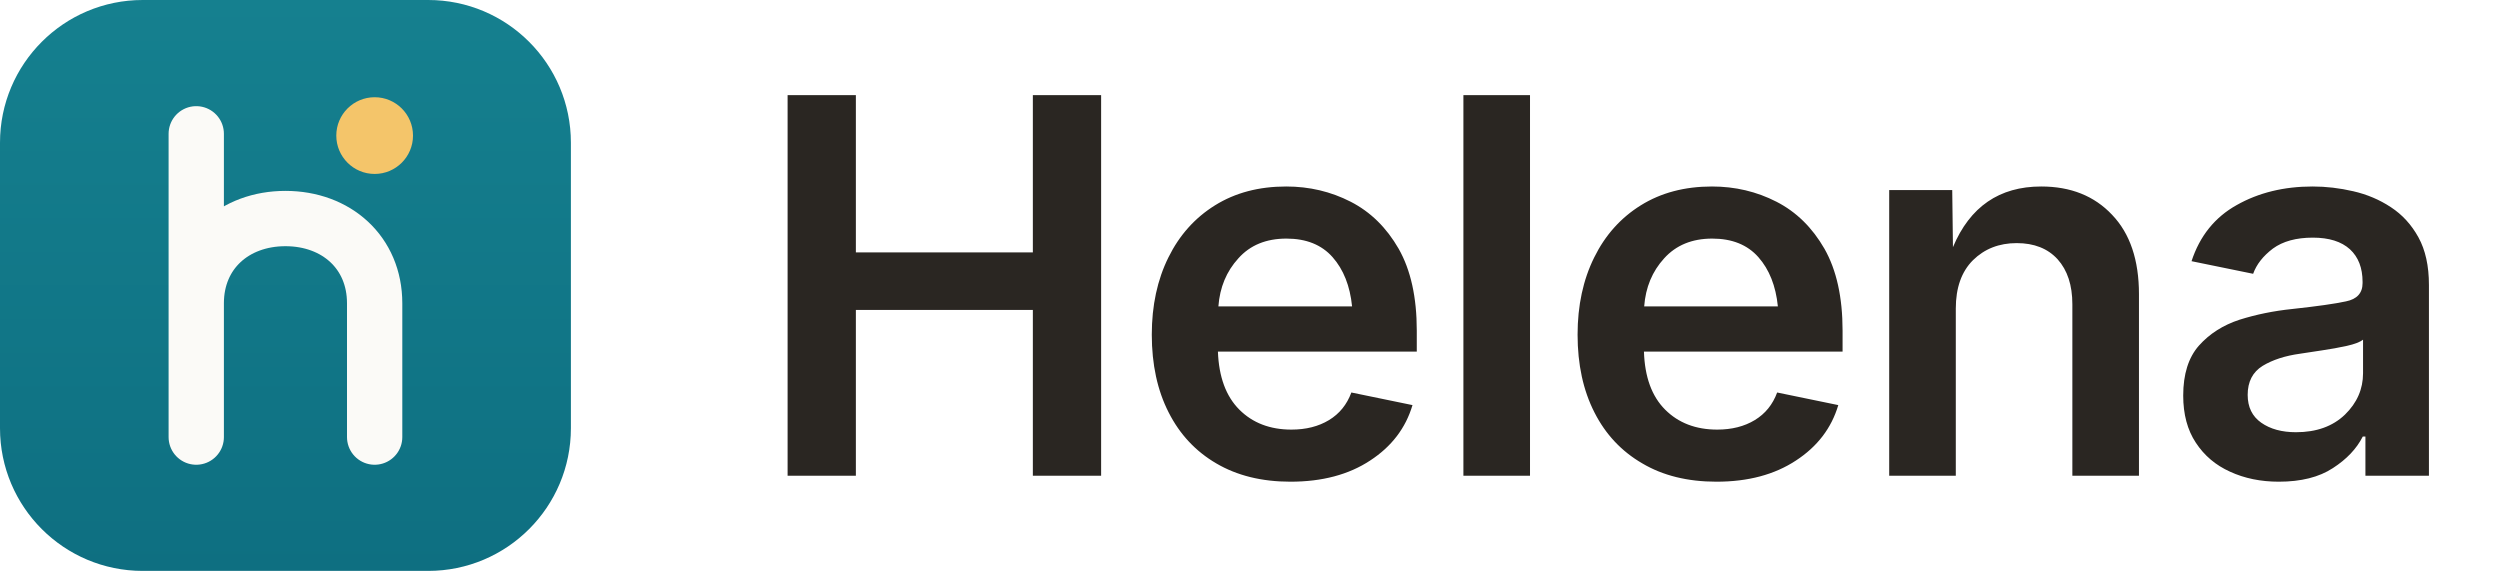
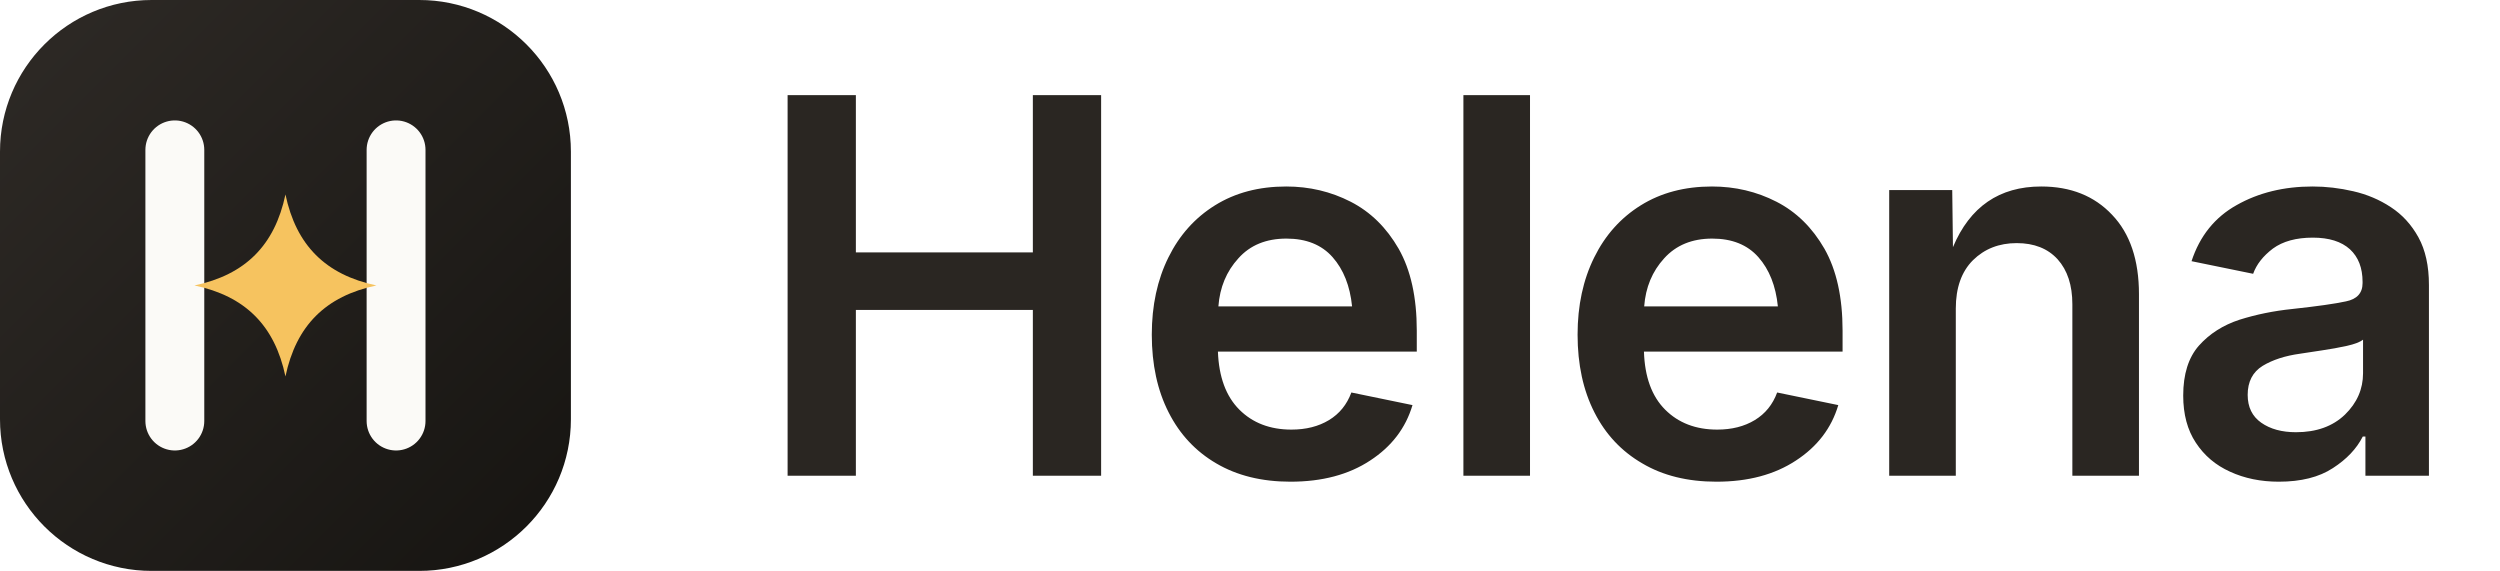
<svg xmlns="http://www.w3.org/2000/svg" width="140.13" height="32" viewBox="0 0 140.13 32" fill="none" role="img" aria-label="Helena">
  <defs>
-     <linearGradient id="g" x1="0" y1="0" x2="0" y2="32" gradientUnits="userSpaceOnUse">
-       <stop stop-color="#15808f" />
-       <stop offset="1" stop-color="#0e6f81" />
+     <linearGradient id="g" x1="0" y1="0" x2="32" y2="32" gradientUnits="userSpaceOnUse">
+       <stop stop-color="#2e2a26" />
+       <stop offset="1" stop-color="#161411" />
    </linearGradient>
  </defs>
-   <rect width="32" height="32" rx="8" fill="url(#g)" />
-   <path d="M11 7.5v17M11 17c0-2.85 2.15-4.75 5-4.75s5 1.9 5 4.75v7.5" stroke="#fbfaf7" stroke-width="3.1" stroke-linecap="round" stroke-linejoin="round" />
-   <circle cx="21" cy="7.6" r="2.15" fill="#f4c56a" />
+   <rect width="32" height="32" rx="8.5" fill="url(#g)" />
+   <path d="M9.8 8.4v15.2M22.2 8.4v15.2" stroke="#fbfaf7" stroke-width="3.3" stroke-linecap="round" />
+   <path d="M16 10.9c.6 2.85 2.25 4.5 5.1 5.1-2.85.6-4.5 2.25-5.1 5.1-.6-2.85-2.25-4.5-5.1-5.1 2.85-.6 4.5-2.25 5.1-5.1z" fill="#f6c35f" />
  <path transform="translate(42 0) scale(1.333333)" d="M1.61 20L1.61 4L4.48 4L4.48 10.61L11.92 10.61L11.92 4L14.79 4L14.79 20L11.92 20L11.92 13.03L4.48 13.03L4.48 20L1.61 20ZM22.75 20.25Q20.94 20.25 19.63 19.48Q18.33 18.72 17.63 17.34Q16.92 15.95 16.92 14.07Q16.92 12.23 17.62 10.82Q18.31 9.42 19.58 8.63Q20.85 7.84 22.57 7.84Q24.03 7.84 25.28 8.48Q26.53 9.12 27.3 10.46Q28.06 11.8 28.06 13.9L28.06 14.78L19.7 14.78Q19.76 16.38 20.6 17.22Q21.44 18.06 22.79 18.06Q23.71 18.06 24.37 17.66Q25.03 17.26 25.31 16.5L27.88 17.03Q27.45 18.48 26.1 19.36Q24.75 20.25 22.75 20.25ZM19.72 12.88L25.34 12.88Q25.21 11.59 24.52 10.81Q23.83 10.03 22.58 10.03Q21.3 10.03 20.56 10.86Q19.81 11.68 19.72 12.88ZM32.82 4L32.82 20L30.02 20L30.02 4L32.82 4ZM40.66 20.25Q38.84 20.25 37.54 19.48Q36.23 18.72 35.53 17.34Q34.82 15.95 34.82 14.07Q34.82 12.23 35.52 10.82Q36.21 9.42 37.48 8.63Q38.75 7.84 40.47 7.84Q41.93 7.84 43.18 8.48Q44.43 9.12 45.2 10.46Q45.96 11.8 45.96 13.9L45.96 14.78L37.61 14.78Q37.66 16.38 38.5 17.22Q39.34 18.06 40.69 18.06Q41.61 18.06 42.27 17.66Q42.93 17.26 43.21 16.5L45.78 17.03Q45.35 18.48 44 19.36Q42.65 20.25 40.66 20.25ZM37.62 12.88L43.24 12.88Q43.11 11.59 42.42 10.81Q41.73 10.03 40.48 10.03Q39.21 10.03 38.46 10.86Q37.71 11.68 37.62 12.88ZM50.72 12.97L50.72 20L47.92 20L47.92 7.99L50.57 7.99L50.6 10.39Q51.67 7.84 54.31 7.84Q56.17 7.84 57.29 9.03Q58.42 10.21 58.42 12.37L58.42 20L55.62 20L55.62 12.79Q55.62 11.59 55 10.9Q54.38 10.22 53.28 10.22Q52.17 10.22 51.44 10.94Q50.72 11.66 50.72 12.97ZM64.3 20.25Q63.16 20.25 62.25 19.83Q61.34 19.42 60.81 18.61Q60.28 17.81 60.28 16.63Q60.28 15.28 60.94 14.53Q61.61 13.78 62.65 13.44Q63.7 13.11 64.86 12.99Q66.43 12.82 67.12 12.67Q67.82 12.53 67.82 11.9L67.82 11.85Q67.82 10.97 67.29 10.48Q66.75 9.99 65.73 9.99Q64.68 9.99 64.05 10.45Q63.43 10.92 63.22 11.51L60.63 10.98Q61.15 9.39 62.53 8.62Q63.91 7.84 65.72 7.84Q66.57 7.84 67.43 8.04Q68.3 8.24 69.01 8.71Q69.73 9.18 70.17 9.98Q70.61 10.78 70.61 11.98L70.61 20L67.94 20L67.94 18.35L67.83 18.35Q67.44 19.12 66.57 19.68Q65.7 20.25 64.3 20.25ZM65.02 18.17Q66.31 18.17 67.08 17.43Q67.84 16.69 67.84 15.69L67.84 14.28Q67.65 14.43 67.16 14.54Q66.66 14.65 66.11 14.73Q65.56 14.81 65.19 14.87Q64.25 15 63.62 15.38Q62.99 15.77 62.99 16.6Q62.99 17.37 63.56 17.77Q64.13 18.17 65.02 18.17Z" fill="#2a2622" />
</svg>
